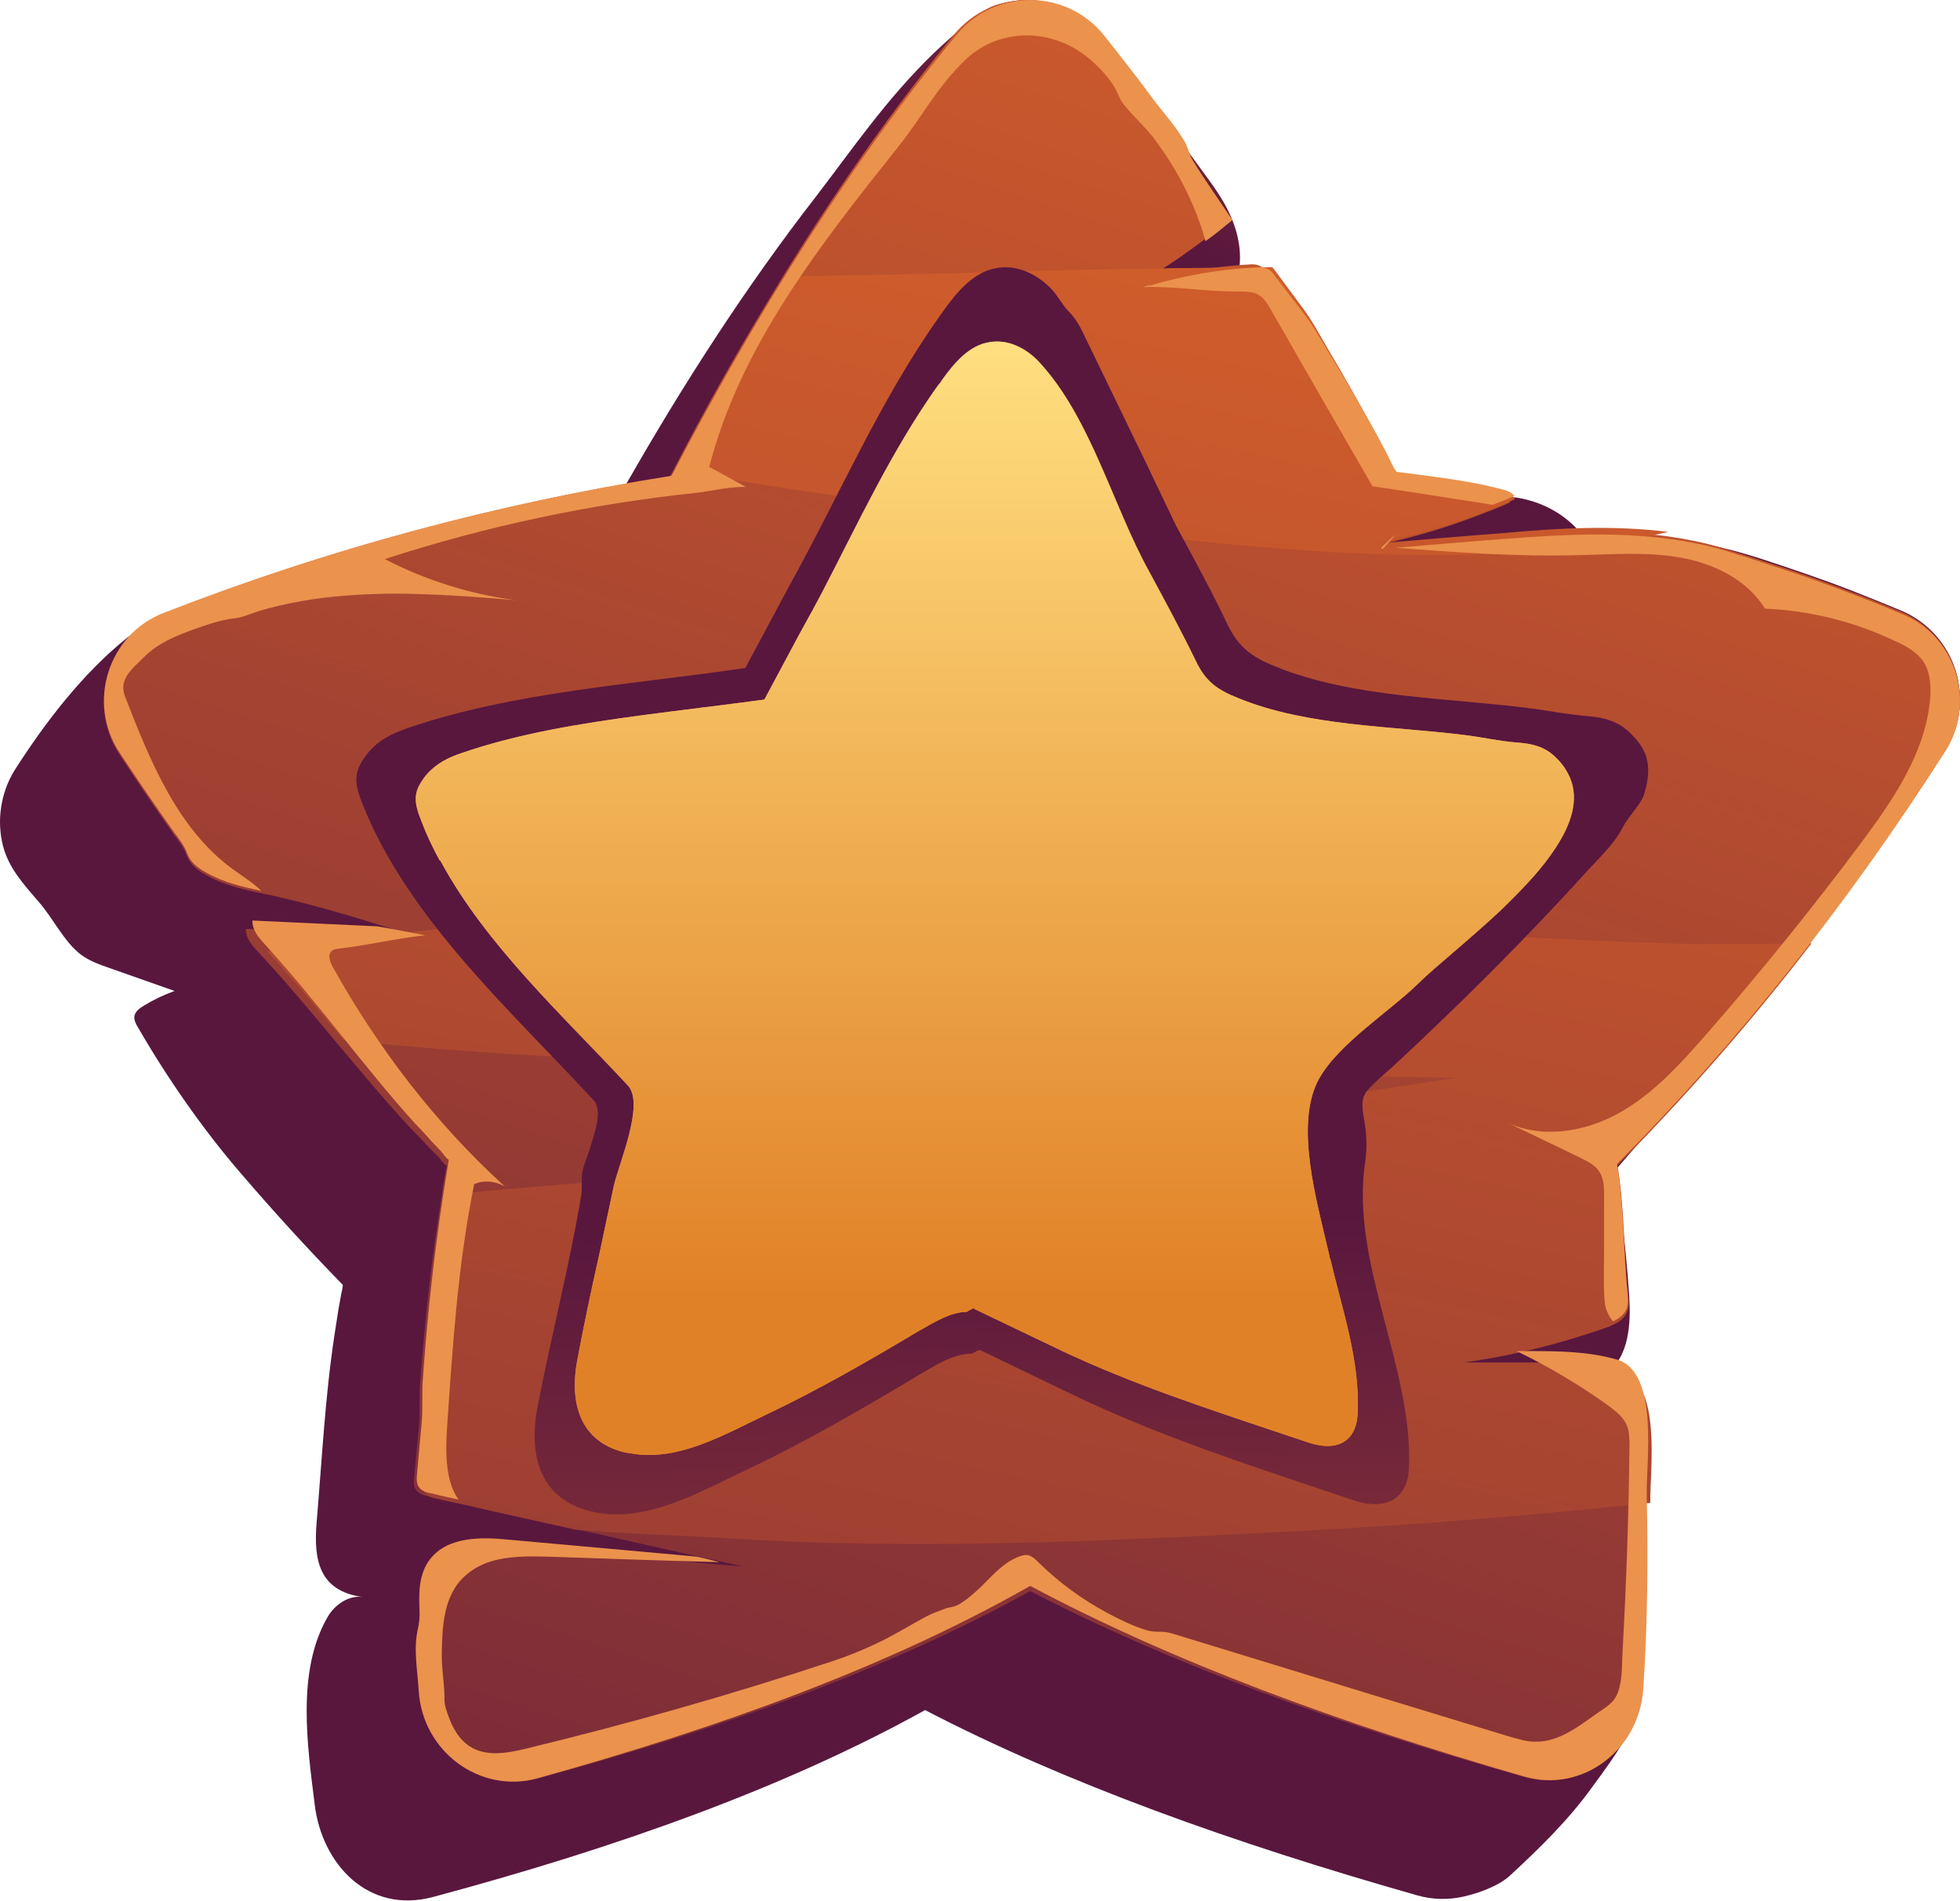
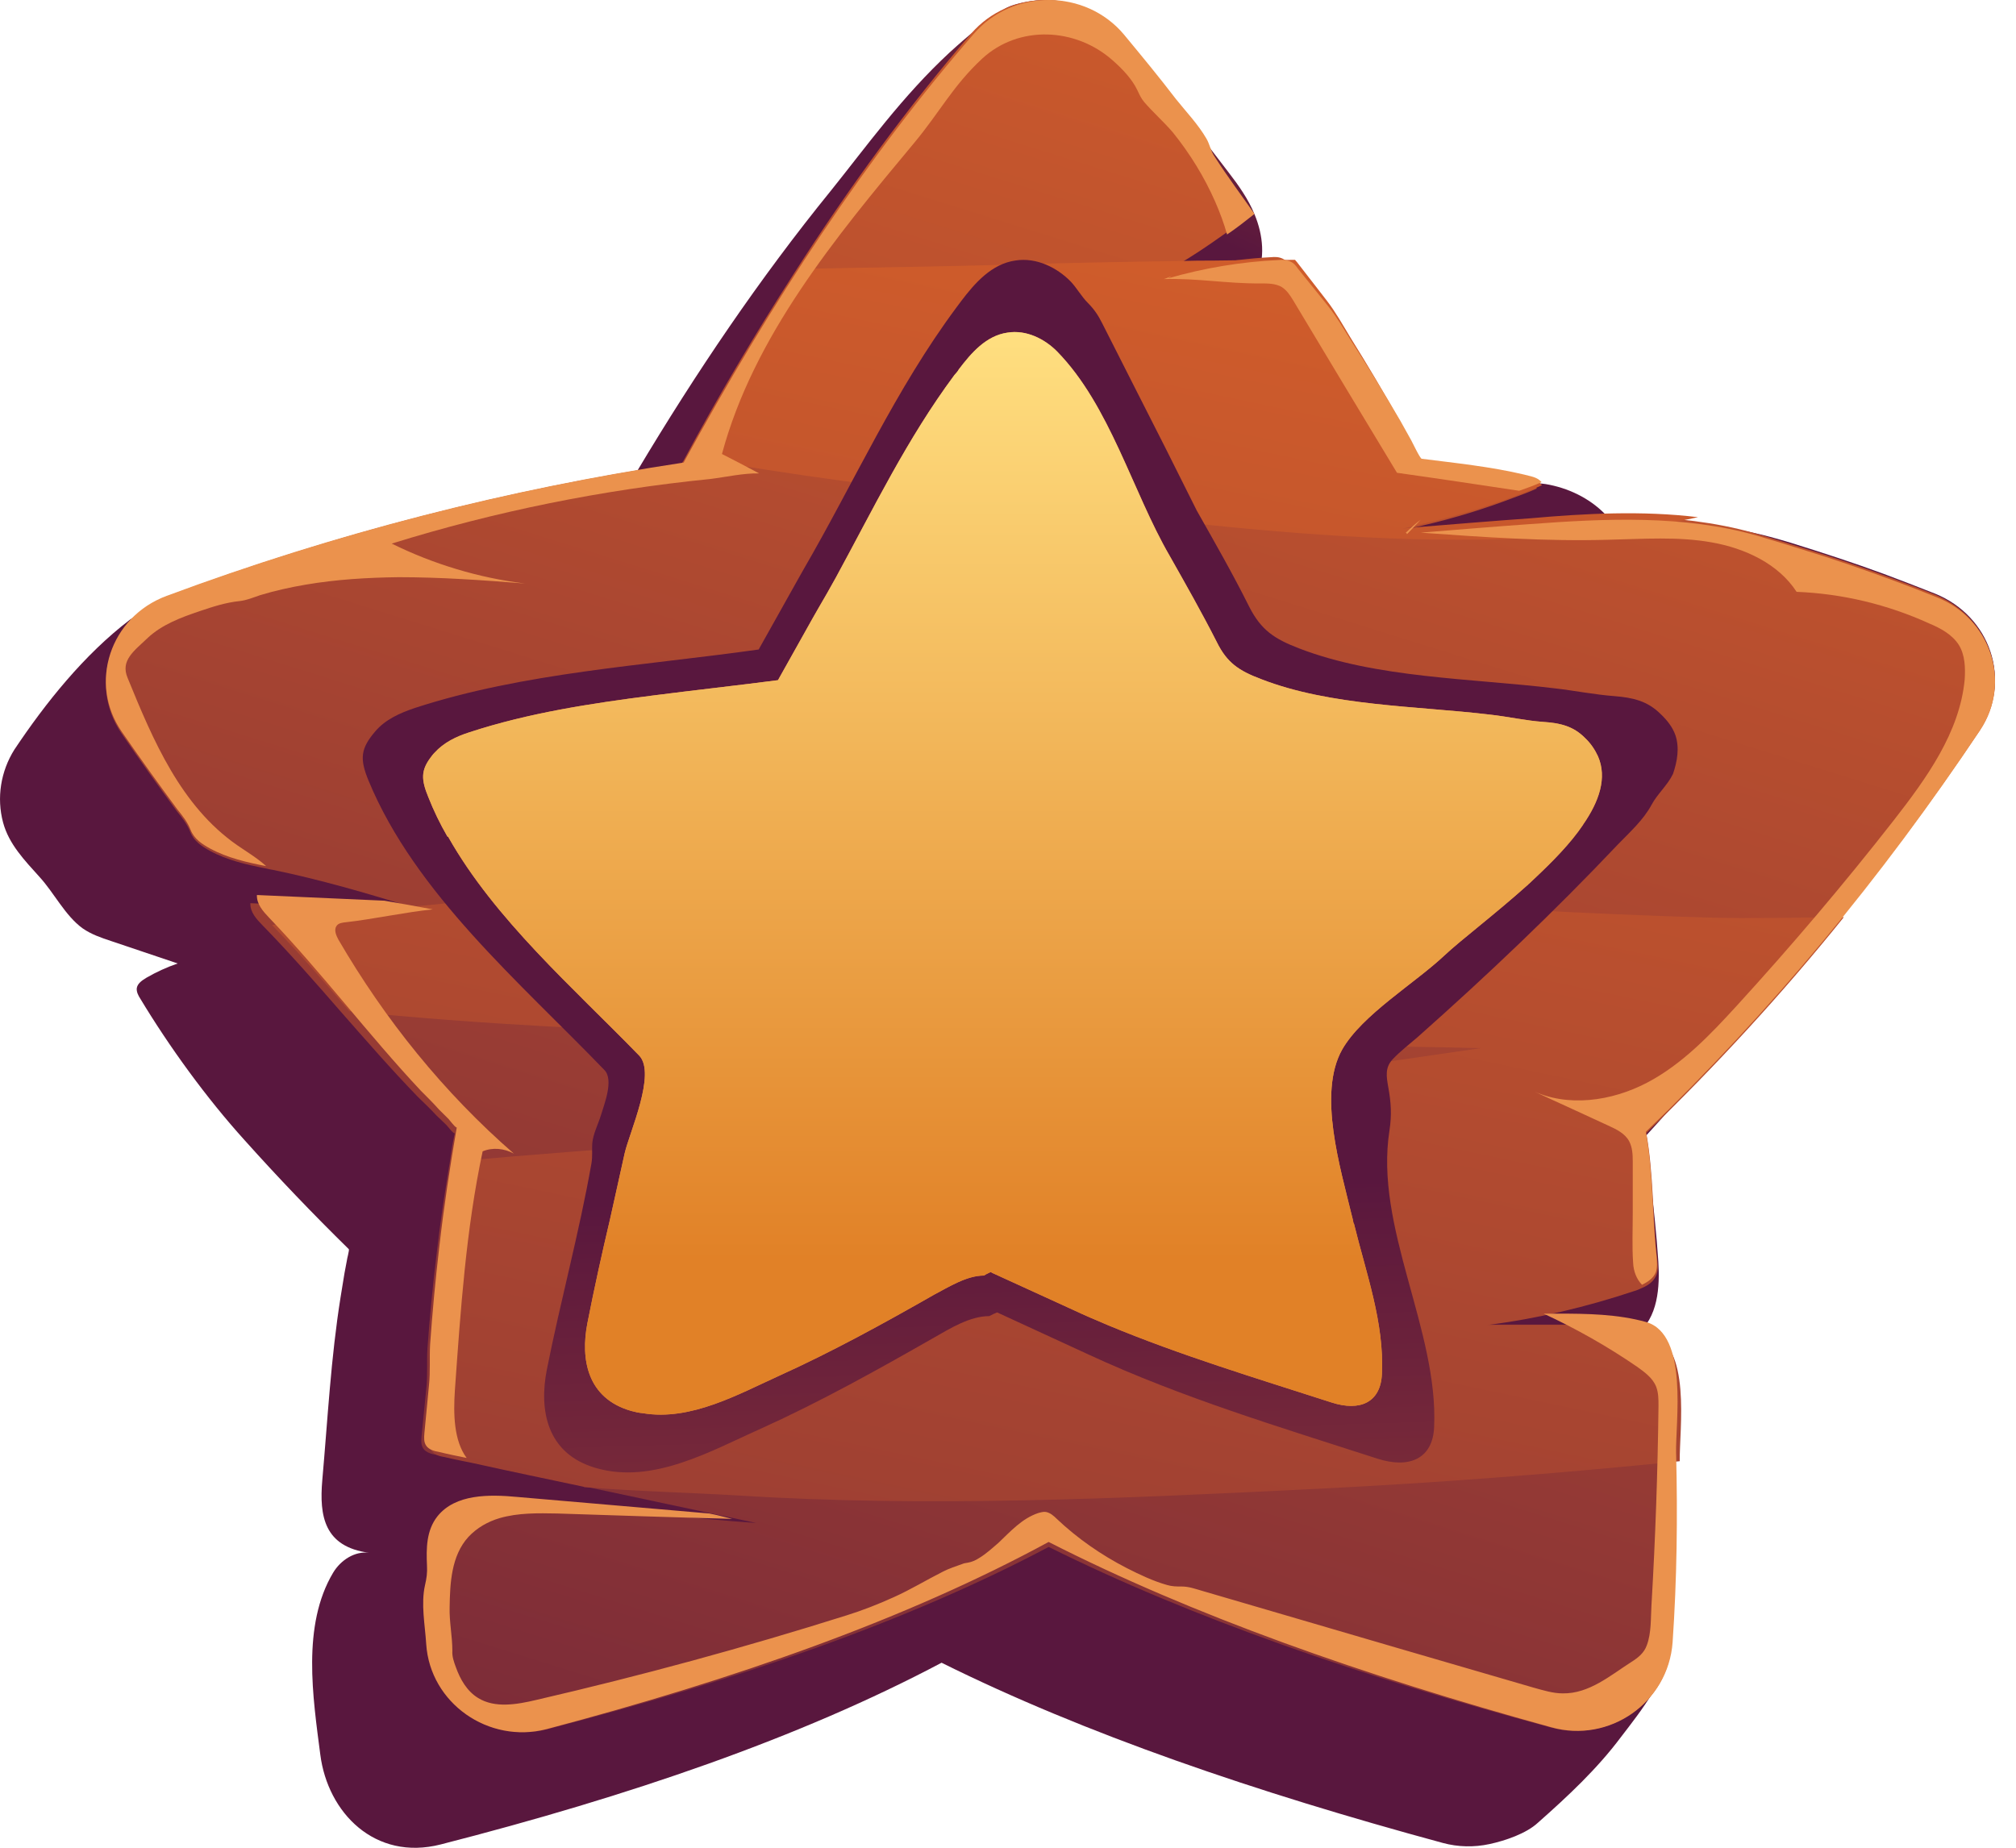
- <svg xmlns="http://www.w3.org/2000/svg" xmlns:xlink="http://www.w3.org/1999/xlink" fill="none" height="128" viewBox="0 0 132 128" width="132">
+ <svg xmlns="http://www.w3.org/2000/svg" xmlns:xlink="http://www.w3.org/1999/xlink" fill="none" height="88" viewBox="0 0 96 88" width="96">
  <linearGradient id="a">
    <stop offset="0" stop-color="#cf5c2b" />
    <stop offset="1" stop-color="#59173e" />
  </linearGradient>
-   <linearGradient id="b" gradientUnits="userSpaceOnUse" x1="101.641" x2="85.597" xlink:href="#a" y1="-15.051" y2="19.063" />
-   <linearGradient id="c" gradientUnits="userSpaceOnUse" x1="85.764" x2="26.902" xlink:href="#a" y1="-2.85" y2="177.222" />
-   <linearGradient id="d" gradientUnits="userSpaceOnUse" x1="79.649" x2="32.433" xlink:href="#a" y1="19.032" y2="232.855" />
-   <linearGradient id="e" gradientUnits="userSpaceOnUse" x1="70.922" x2="68.531" xlink:href="#a" y1="157.696" y2="82.397" />
-   <linearGradient id="f" gradientUnits="userSpaceOnUse" x1="67" x2="67" y1="23" y2="98">
+   <linearGradient id="b" gradientUnits="userSpaceOnUse" x1="73.151" x2="62.445" xlink:href="#a" y1="-10.347" y2="13.483" />
+   <linearGradient id="c" gradientUnits="userSpaceOnUse" x1="61.725" x2="22.739" xlink:href="#a" y1="-1.959" y2="122.894" />
+   <linearGradient id="d" gradientUnits="userSpaceOnUse" x1="57.322" x2="26.186" xlink:href="#a" y1="13.085" y2="160.688" />
+   <linearGradient id="e" gradientUnits="userSpaceOnUse" x1="51.043" x2="49.473" xlink:href="#a" y1="108.416" y2="56.643" />
+   <linearGradient id="f" gradientUnits="userSpaceOnUse" x1="48.221" x2="48.221" y1="15.812" y2="67.375">
    <stop offset="0" stop-color="#ffdf80" />
    <stop offset=".857" stop-color="#e18127" />
  </linearGradient>
-   <path d="m131.002 50.476c2.14-3.341.696-7.796-2.966-9.351-1.135-.466-2.27-.932-3.404-1.373-2.012-.777-4.075-1.476-6.138-2.15-1.805-.57-3.61-1.062-5.519-1.088-1.624-.026-3.249-.052-4.899-.052-.361 0-.748 0-1.058-.155-.335-.155-.593-.466-.851-.725-1.031-1.088-2.424-1.787-3.894-2.046-.644-.104-1.341-.026-1.985-.259-.258-.104-.516-.181-.8-.259-1.934-.414-3.894-.648-5.854-.932-.077-.155-.155-.311-.232-.466-.516-.984-1.032-1.968-1.573-2.927-1.264-2.305-2.914-5.025-4.668-6.993-1.057-1.192-2.476-2.176-4.049-2.383.619-1.399.464-3.03-.103-4.455-.413-1.062-1.057-2.02-1.728-2.927-2.347-3.212-4.668-6.424-7.143-9.532-1.057-1.321-2.605-2.176-4.307-2.357-.542-.078-1.135-.052-1.728.052-.541.104-1.212.233-1.676.544-1.289.881-2.476 1.917-3.61 3.005-1.522 1.476-2.914 3.108-4.229 4.792-1.238 1.58-2.398 3.186-3.61 4.766-4.745 6.113-8.948 12.64-12.791 19.374-10.547 1.865-20.94 4.74-31.127 8.729-.464.181-.98.44-1.341.803-.335.337-.774.544-1.135.829-3.017 2.409-5.57 5.75-7.633 8.988-.903 1.502-1.186 3.341-.748 5.051.387 1.502 1.418 2.616 2.398 3.756.98 1.114 1.702 2.694 2.863 3.575.567.414 1.212.647 1.883.881 1.47.518 2.94 1.036 4.41 1.554-.722.259-1.418.596-2.063.984-.284.181-.593.389-.645.725-.026.259.103.518.232.725 1.908 3.315 4.358 6.864 6.911 9.817 2.218 2.59 4.513 5.103 6.886 7.537.052.052-.129.699-.129.803-.052.285-.103.57-.155.855-.077.544-.18 1.114-.258 1.658-.645 4.222-.851 8.444-1.212 12.692-.206 2.487.129 4.61 3.095 5.025-.954-.13-1.883.518-2.373 1.373-2.089 3.652-1.341 8.651-.851 12.614.49 4.015 3.61 7.382 7.969 6.216 12.456-3.341 23.751-7.382 33.138-12.588 9.464 4.921 20.76 8.962 33.164 12.485 1.006.284 2.063.31 3.095.077s2.424-.725 3.197-1.476c1.986-1.839 3.92-3.73 5.493-5.932 1.367-1.865 3.147-4.196 3.327-6.553.206-3.082.284-6.372.232-9.532-.051-3.134.103-6.449-1.16-9.376-.103-.207-1.316-2.487-1.393-2.409 1.47-1.165 1.573-3.341 1.47-5.077-.129-1.968-.309-3.937-.593-5.88-.129-.881-.284-1.761-.413-2.616 1.29-1.476 2.553-2.953 3.791-4.481 6.757-7.253 12.92-15.23 18.491-23.933z" fill="url(#b)" />
-   <path d="m131 50.589c-2.916 4.537-5.986 8.919-9.263 13.068-4.077 5.289-8.463 10.242-13.108 14.883.49 2.826.413 5.834.723 8.712.025.363.051.726-.052 1.063-.155.415-.516.674-.929.881-.181.104-.361.156-.568.233-3.148 1.089-6.399 1.893-9.727 2.333h4.876c1.987 0 4 .026 5.909.57 2.787.83 1.961 6.534 1.961 8.764v.129c.104 4.253.052 8.479-.232 12.705-.284 4.045-4.154 6.845-8.025 5.73-12.437-3.5-23.712-7.571-33.182-12.497-9.392 5.211-20.694 9.256-33.157 12.627-3.845 1.011-7.689-1.763-7.947-5.73-.077-1.297-.361-2.723-.077-3.993.103-.441.155-.83.129-1.297-.052-1.166-.052-2.385.697-3.344 1.187-1.504 3.406-1.478 5.29-1.297 4.232.363 8.463.752 12.669 1.115 1.006.104 2.038.182 3.045.259-3.974-.881-7.921-1.763-11.869-2.644-.026 0-.026 0-.052-.026-2.451-.545-4.903-1.089-7.354-1.634-.619-.129-1.264-.259-1.884-.414-.31-.052-.671-.156-.852-.415-.181-.26-.155-.571-.129-.882.103-1.089.206-2.178.31-3.267.103-.959.026-1.841.077-2.8.155-2.204.361-4.46.619-6.663.232-2.126.542-4.252.877-6.352.077-.622.181-1.27.31-1.893-.129 0-.516-.571-.619-.648-.206-.207-.387-.389-.593-.596-.387-.441-.8-.856-1.213-1.27-1.78-1.919-3.432-3.915-5.109-5.912-1.677-2.022-3.354-4.019-5.135-5.938-.026-.026-.026-.026-.026-.026-.413-.441-.852-.933-.826-1.556 2.89.13 5.754.259 8.644.389.284.026.593.026.877.026h.026c.619.026 1.213.052 1.832.078-.232-.052-.439-.156-.671-.207-3.019-.985-6.09-1.919-9.212-2.593-.155-.026-.31-.052-.49-.104-1.264-.259-2.554-.57-3.69-1.219-.542-.311-1.058-.674-1.29-1.296-.206-.544-.516-.959-.877-1.426-1.239-1.763-2.477-3.578-3.664-5.393-2.219-3.371-.774-7.986 2.967-9.438 11.121-4.356 22.5-7.415 34.086-9.256.026-.052.052-.13.103-.181 2.322-4.537 4.774-8.841 7.302-12.964 3.69-6.041 7.586-11.616 11.74-16.646 2.58-3.137 7.354-3.111 9.883.052 1.161 1.478 2.322 2.956 3.432 4.486.671.882 1.471 1.763 2.013 2.748.232.415.284.882.568 1.296.852 1.322 1.755 2.619 2.606 3.915-.594.493-1.187.985-1.806 1.426-1.006.752-2.038 1.478-3.096 2.126-.31.207-.594.389-.903.596-.077.052-.155.104-.232.156 1.006-.311 2.038-.57 3.096-.778h.026c1.419-.285 2.812-.467 4.258-.544.258-.026.516-.026.774.104.181.078.31.233.439.389.026.052.052.078.103.13.671.907 1.342 1.789 2.013 2.696.594.804 1.032 1.633 1.548 2.515 1.135 1.893 2.245 3.837 3.277 5.756.232.467.49.933.722 1.4.077.156.594 1.322.697 1.322 2.271.311 4.619.571 6.838 1.141.439.13.877.181 1.187.57-.49.233-1.006.441-1.496.622-1.936.778-3.948 1.426-5.961 1.919-.387.104-.8.207-1.213.311-.181.052-.361.078-.568.13.361-.026.748-.052 1.109-.104 2.451-.207 4.877-.415 7.328-.596 3.69-.285 7.483-.493 11.199-.026 1.341.181 2.657.441 3.973.83 1.032.311 2.065.648 3.097.985 2.038.648 4.051 1.374 6.063 2.152.955.363 1.91.752 2.839 1.141 3.638 1.582 5.083 6.041 2.941 9.386z" fill="url(#c)" />
-   <path d="m112.351 35.829c-14.64 3.31-32.136.6-46.571-1.199-6.664-.834-13.405-1.694-20.069-2.971 2.316-4.561 4.76-8.888 7.282-13.033 4.786-.104 9.572-.156 14.306-.313 3.654-.104 7.307-.182 10.961-.235.643-.026 1.286-.026 1.955-.026h.026c1.827-.026 3.628-.052 5.455-.052.026.052.051.078.103.13.669.912 1.338 1.798 2.007 2.711.592.808 1.029 1.642 1.544 2.528 1.132 1.903 2.239 3.858 3.268 5.787.232.469.489.938.721 1.408.077.156.592 1.329.695 1.329 2.264.313 4.606.573 6.818 1.147.437.13.875.182 1.184.573-.489.235-1.004.443-1.493.626-1.929.782-3.936 1.434-5.943 1.929-.386.104-.798.209-1.209.313-.18.052-.36.078-.566.13.36-.026.746-.052 1.106-.104 2.444-.208 4.863-.417 7.307-.6 3.628-.339 7.436-.547 11.115-.078zm-3.19 56.536c-1.904-.573-3.911-.573-5.892-.573h-4.863c3.319-.443 6.561-1.251 9.7-2.346.18-.052.36-.13.566-.235.412-.182.772-.469.926-.886.129-.339.103-.704.052-1.069-.309-2.893-.232-5.917-.721-8.758 4.632-4.692 9.006-9.67 13.071-14.962-3.113.026-6.149.104-8.98.026-12.016-.365-23.98-1.329-35.996-1.746-16.158-.574-32.883-.808-49.195.938-.386.026-.772.078-1.158.13-.026 0-.026 0-.026 0-2.907.313-5.763.704-8.645 1.199 1.801 1.929 3.448 3.936 5.12 5.969 17.316 1.825 35.018 1.746 52.334 2.189 7.539.182 15.026.182 22.539.365-4.914.756-9.855 1.486-14.769 2.216-12.685 1.851-25.473 3.102-38.26 4.353-4.966.469-9.855.782-14.64 1.277-.36 2.111-.643 4.249-.875 6.386-.257 2.216-.463 4.483-.618 6.699-.051.964.026 1.851-.077 2.815-.103 1.095-.206 2.189-.309 3.284-.026.313-.051.626.129.886.18.261.515.365.849.417.618.157 1.261.287 1.878.417 2.444.574 4.889 1.095 7.333 1.643.026.026.026.026.051.026 3.371.286 6.793.365 10.137.573 12.608.834 25.421.209 38.003-.443 8.131-.417 16.236-1.069 24.315-1.929-.026-2.294.798-8.028-1.981-8.862z" fill="url(#d)" />
+   <path d="m94.281 34.702c1.54-2.297.501-5.36-2.134-6.428-.817-.321-1.633-.641-2.45-.944-1.448-.534-2.932-1.015-4.417-1.478-1.299-.392-2.598-.73-3.972-.748-1.169-.018-2.339-.036-3.526-.036-.26 0-.538 0-.761-.107-.241-.107-.427-.321-.612-.499-.742-.748-1.745-1.229-2.803-1.407-.464-.071-.965-.018-1.429-.178-.186-.071-.371-.125-.575-.178-1.392-.285-2.803-.445-4.213-.641-.056-.107-.111-.214-.167-.321-.371-.677-.742-1.353-1.132-2.012-.909-1.585-2.097-3.455-3.359-4.808-.761-.819-1.782-1.496-2.914-1.638.445-.962.334-2.083-.074-3.063-.297-.73-.761-1.389-1.244-2.012-1.689-2.208-3.359-4.416-5.141-6.553-.761-.908-1.875-1.496-3.099-1.62-.39-.053-.817-.036-1.244.036-.39.071-.872.16-1.206.374-.928.605-1.782 1.318-2.598 2.066-1.095 1.015-2.097 2.137-3.044 3.294-.891 1.086-1.726 2.19-2.598 3.277-3.415 4.203-6.44 8.69-9.206 13.32-7.591 1.282-15.071 3.259-22.402 6.001-.334.125-.705.303-.965.552-.241.232-.557.374-.817.57-2.171 1.656-4.009 3.953-5.494 6.179-.65 1.033-.854 2.297-.538 3.473.278 1.033 1.021 1.798 1.726 2.582.705.766 1.225 1.852 2.06 2.457.408.285.872.445 1.355.605 1.058.356 2.116.712 3.174 1.069-.52.178-1.021.409-1.485.677-.204.125-.427.267-.464.499-.019.178.074.356.167.499 1.373 2.279 3.137 4.719 4.974 6.749 1.596 1.781 3.248 3.508 4.955 5.182.037.036-.093.481-.093.552-.037.196-.074.392-.111.588-.056.374-.13.766-.186 1.14-.464 2.903-.613 5.805-.872 8.726-.148 1.71.093 3.17 2.227 3.455-.687-.089-1.355.356-1.708.944-1.503 2.511-.965 5.948-.613 8.672.353 2.76 2.598 5.075 5.735 4.274 8.964-2.297 17.094-5.075 23.849-8.654 6.811 3.383 14.941 6.161 23.868 8.583.724.196 1.485.214 2.227.053.742-.16 1.745-.499 2.301-1.015 1.429-1.264 2.821-2.564 3.953-4.078.984-1.282 2.264-2.885 2.394-4.505.148-2.119.204-4.381.167-6.553-.037-2.155.074-4.434-.835-6.446-.074-.142-.947-1.71-1.002-1.656 1.058-.801 1.132-2.297 1.058-3.49-.093-1.353-.223-2.707-.427-4.042-.093-.606-.204-1.211-.297-1.799.928-1.015 1.837-2.03 2.728-3.081 4.863-4.986 9.299-10.471 13.307-16.454z" fill="url(#b)" />
+   <path d="m94.282 34.78c-2.098 3.119-4.308 6.132-6.667 8.984-2.934 3.636-6.091 7.041-9.434 10.232.353 1.943.297 4.011.52 5.989.018.25.037.499-.037.731-.111.285-.371.464-.668.606-.13.071-.26.107-.408.16-2.266.749-4.606 1.301-7.001 1.604h3.51c1.43 0 2.878.018 4.253.392 2.006.571 1.411 4.492 1.411 6.025v.089c.074 2.923.037 5.829-.167 8.735-.204 2.781-2.99 4.706-5.775 3.939-8.951-2.406-17.066-5.205-23.881-8.592-6.76 3.583-14.893 6.364-23.863 8.681-2.767.695-5.534-1.212-5.72-3.939-.056-.891-.26-1.872-.056-2.745.074-.303.111-.57.093-.891-.037-.802-.037-1.64.501-2.3.854-1.034 2.451-1.016 3.807-.891 3.046.25 6.091.517 9.118.766.724.071 1.467.125 2.191.178-2.86-.606-5.701-1.212-8.542-1.818-.019 0-.019 0-.037-.018-1.764-.374-3.528-.749-5.293-1.123-.446-.089-.91-.178-1.356-.285-.223-.036-.483-.107-.613-.285-.13-.178-.111-.392-.093-.606.074-.749.149-1.497.223-2.246.074-.66.018-1.266.056-1.925.111-1.515.26-3.066.446-4.581.167-1.462.39-2.923.631-4.367.056-.428.13-.873.223-1.301-.093 0-.371-.392-.446-.446-.148-.143-.279-.267-.427-.41-.279-.303-.576-.588-.873-.873-1.281-1.319-2.47-2.692-3.677-4.064-1.207-1.39-2.414-2.763-3.696-4.082-.018-.018-.018-.018-.018-.018-.297-.303-.613-.642-.594-1.069 2.08.089 4.141.178 6.221.267.204.018.427.018.631.018h.019c.446.018.873.036 1.319.053-.167-.036-.316-.107-.483-.143-2.173-.677-4.383-1.319-6.63-1.782-.111-.018-.223-.036-.353-.071-.91-.178-1.838-.392-2.655-.838-.39-.214-.761-.464-.929-.891-.149-.374-.371-.659-.631-.98-.891-1.212-1.783-2.46-2.637-3.708-1.597-2.317-.557-5.49 2.136-6.489 8.004-2.995 16.193-5.098 24.531-6.364.019-.036.037-.089.074-.125 1.671-3.119 3.436-6.079 5.255-8.913 2.656-4.153 5.46-7.986 8.45-11.444 1.857-2.157 5.293-2.139 7.112.036.836 1.016 1.671 2.032 2.47 3.084.483.606 1.058 1.212 1.448 1.89.167.285.204.606.409.891.613.909 1.263 1.8 1.876 2.692-.427.339-.854.677-1.3.98-.724.517-1.467 1.016-2.228 1.462-.223.143-.427.267-.65.41-.056.036-.112.071-.167.107.724-.214 1.467-.392 2.228-.535h.019c1.021-.196 2.024-.321 3.064-.374.186-.018.371-.018.557.071.13.053.223.16.316.267.019.036.037.053.074.089.483.624.966 1.23 1.448 1.854.427.553.743 1.123 1.114 1.729.817 1.301 1.616 2.638 2.358 3.957.167.321.353.642.52.963.056.107.427.909.501.909 1.634.214 3.324.392 4.921.784.316.089.631.125.854.392-.353.16-.724.303-1.077.428-1.393.535-2.841.98-4.29 1.319-.279.071-.576.143-.873.214-.13.036-.26.053-.408.089.26-.018.538-.036.798-.071 1.764-.143 3.51-.285 5.274-.41 2.656-.196 5.385-.339 8.059-.018.966.125 1.913.303 2.86.57.743.214 1.486.446 2.228.677 1.467.446 2.916.945 4.364 1.48.687.25 1.374.517 2.043.784 2.618 1.087 3.658 4.153 2.117 6.453z" fill="url(#c)" />
+   <path d="m80.858 24.632c-10.537 2.276-23.129.412-33.517-.824-4.796-.574-9.648-1.165-14.444-2.043 1.667-3.136 3.426-6.111 5.24-8.96 3.444-.072 6.889-.107 10.296-.215 2.63-.072 5.259-.125 7.888-.161.463-.018.926-.018 1.407-.018h.018c1.315-.018 2.611-.036 3.926-.036.018.036.037.054.074.09.481.627.963 1.236 1.444 1.864.426.555.741 1.129 1.111 1.738.815 1.308 1.611 2.652 2.352 3.978.167.323.352.645.518.968.056.107.426.914.5.914 1.629.215 3.315.394 4.907.788.315.09.63.125.852.394-.352.161-.722.305-1.074.43-1.389.538-2.833.986-4.278 1.326-.278.072-.574.143-.87.215-.13.036-.259.054-.407.09.259-.018.537-.036.796-.072 1.759-.143 3.5-.287 5.259-.412 2.611-.233 5.352-.376 8-.054zm-2.296 38.868c-1.37-.394-2.815-.394-4.241-.394h-3.5c2.389-.305 4.722-.86 6.981-1.613.13-.036.259-.09.407-.161.296-.125.556-.323.667-.609.093-.233.074-.484.037-.735-.222-1.989-.167-4.068-.518-6.021 3.333-3.226 6.481-6.648 9.407-10.286-2.241.018-4.426.072-6.463.018-8.648-.251-17.258-.914-25.906-1.201-11.629-.394-23.666-.556-35.406.645-.278.018-.556.054-.833.09-.018 0-.018 0-.018 0-2.092.215-4.148.484-6.222.824 1.296 1.326 2.481 2.706 3.685 4.104 12.462 1.254 25.203 1.201 37.665 1.505 5.426.125 10.814.125 16.221.251-3.537.52-7.092 1.022-10.629 1.523-9.129 1.272-18.333 2.132-27.536 2.993-3.574.323-7.092.538-10.537.878-.259 1.452-.463 2.921-.63 4.39-.185 1.523-.333 3.082-.444 4.605-.037.663.018 1.272-.056 1.935-.074.753-.148 1.505-.222 2.258-.018.215-.037.43.093.609s.37.251.611.287c.444.107.907.197 1.352.287 1.759.394 3.518.753 5.277 1.129.018.018.018.018.037.018 2.426.197 4.889.251 7.296.394 9.074.574 18.296.143 27.351-.305 5.852-.287 11.685-.735 17.499-1.326-.018-1.577.574-5.519-1.426-6.093z" fill="url(#d)" />
  <g fill="#eb924d">
-     <path d="m83 14.822c-.595.491-1.191.983-1.812 1.422-.207-.776-.466-1.5-.777-2.25-.725-1.733-1.683-3.362-2.822-4.836-.595-.724-1.294-1.371-1.89-2.095-.207-.259-.311-.517-.44-.802-.362-.802-1.01-1.5-1.657-2.095-2.433-2.25-6.187-2.457-8.621-.103-1.942 1.888-2.796 3.698-4.505 5.845-5.229 6.569-10.614 13.396-12.711 21.542.828.44 1.631.879 2.459 1.345-1.036-.026-2.226.259-3.236.388-7.171.75-14.239 2.25-21.073 4.474 2.744 1.422 5.773 2.379 8.828 2.767-2.796-.233-5.566-.44-8.362-.44-2.071.026-4.142.155-6.161.517-1.01.181-2.019.414-3.003.724-.44.155-.906.362-1.372.414-.932.103-1.76.388-2.641.698-1.243.44-2.485.931-3.417 1.836-.932.931-1.838 1.577-1.346 2.793 1.683 4.319 3.521 8.87 7.249 11.586.647.466 1.346.905 1.916 1.448-1.269-.259-2.563-.569-3.702-1.216-.544-.31-1.061-.672-1.294-1.293-.207-.543-.518-.957-.88-1.422-1.243-1.758-2.485-3.569-3.676-5.379-2.226-3.362-.777-7.965 2.977-9.413 11.158-4.345 22.575-7.396 34.199-9.232 5.825-11.172 12.168-21.232 19.209-29.714 2.589-3.129 7.378-3.103 9.915.052 1.165 1.474 2.33 2.948 3.443 4.474.673.879 1.476 1.759 2.019 2.741.233.414.285.879.57 1.293.828 1.345 1.734 2.612 2.615 3.931z" />
-     <path d="m34 79.915c-.63-.367-1.41-.445-2.065-.157-1.108 5.448-1.461 11.027-1.838 16.58-.101 1.598-.075 3.457.781 4.662-.604-.131-1.234-.262-1.838-.419-.302-.052-.655-.157-.831-.419-.176-.262-.151-.576-.126-.891.101-1.1.201-2.2.302-3.3.101-.969.025-1.86.075-2.829.151-2.226.353-4.505.604-6.731.302-2.776.705-5.553 1.159-8.303-.126 0-.504-.576-.605-.655-.201-.209-.378-.393-.579-.602-.378-.445-.781-.864-1.184-1.283-3.475-3.876-6.523-8.146-10.048-11.996-.403-.445-.831-.943-.806-1.571 2.821.131 5.616.262 8.437.393 1.058.183 2.115.393 3.198.602-1.763.183-3.954.681-5.742.89-.227.026-.504.052-.63.262-.176.262-.025.655.126.943 3.072 5.527 6.976 10.608 11.61 14.825z" />
-     <path d="m110.901 100.719c.104 4.367.052 8.708-.232 13.048-.285 4.154-4.162 7.03-8.04 5.885-12.461-3.595-23.758-7.775-33.246-12.835-9.41 5.352-20.733 9.506-33.22 12.968-3.852 1.039-7.704-1.811-7.962-5.885-.077-1.331-.362-2.796-.077-4.1.103-.453.155-.853.129-1.332-.052-1.198-.052-2.45.698-3.435 1.189-1.544 3.412-1.518 5.3-1.331 4.24.372 8.479.772 12.693 1.145.517.106 1.008.239 1.5.372-3.852-.106-7.704-.239-11.556-.372-1.293-.027-2.585-.054-3.826.319-.776.24-1.499.666-2.068 1.305-1.137 1.305-1.215 3.222-1.241 4.873-.026 1.012.181 1.997.181 3.009-.026.399.103.772.233 1.145.284.825.724 1.651 1.474 2.13 1.112.719 2.559.453 3.852.133 6.928-1.677 13.753-3.621 20.526-5.858 1.06-.346 2.094-.772 3.102-1.251 1.137-.533 2.171-1.199 3.283-1.784.388-.213.879-.373 1.292-.533.103-.053.233-.053.336-.08.284-.053.517-.16.75-.319.465-.293.879-.693 1.293-1.066.776-.772 1.551-1.677 2.611-2.05.181-.053.362-.106.517-.08.284.053.517.266.724.479 1.37 1.359 2.947 2.504 4.628 3.409.853.453 1.758.905 2.663 1.172.336.106.646.106.982.106.465 0 .879.16 1.319.293 4.317 1.331 8.634 2.636 12.952 3.968 2.999.905 5.998 1.837 8.996 2.742.647.187 1.293.4 1.939.4 1.758.026 3.154-1.252 4.55-2.184.44-.293.827-.612 1.008-1.145.311-.852.259-1.89.311-2.769.258-4.607.413-9.214.465-13.82 0-.453 0-.905-.155-1.331-.233-.613-.776-1.012-1.267-1.385-1.965-1.411-4.033-2.636-6.178-3.675h.879c1.99 0 4.007.027 5.92.586 2.817.879 1.913 6.923 1.964 9.133z" />
-     <path d="m94 36c-.288.333-.596.667-.904 1-.038-.083-.058-.083-.096-.083.327-.333.673-.667 1-.917z" />
-     <path d="m131.012 50.586c-6.53 10.261-13.902 19.542-22.116 27.818.485 2.81.409 5.801.715 8.663.025.361.051.722-.051 1.057-.153.412-.51.67-.919.877-.357-.387-.561-.928-.586-1.521-.077-1.134-.026-2.295-.026-3.429v-3.61c0-.464-.025-.954-.229-1.366-.281-.567-.868-.851-1.403-1.109-1.684-.825-3.393-1.624-5.076-2.449 2.372 1.212 5.305.773 7.652-.516s4.183-3.326 5.943-5.337c3.622-4.151 7.091-8.431 10.382-12.839 2.168-2.913 4.362-6.084 4.693-9.745.051-.825.026-1.702-.382-2.398-.434-.722-1.199-1.16-1.964-1.495-2.755-1.315-5.74-2.062-8.775-2.191-1.199-1.934-3.393-3.017-5.637-3.429-2.219-.412-4.515-.232-6.76-.18-4.183.129-8.315-.18-12.473-.49 2.423-.206 4.821-.412 7.244-.593 4.974-.387 10.152-.644 14.999.799 1.02.309 2.04.644 3.061.98 2.015.644 4.004 1.366 5.994 2.14.944.361 1.887.748 2.806 1.134 3.596 1.47 5.025 5.904 2.908 9.23z" />
-     <path d="m102 33.401c-.486.225-.998.424-1.484.599-2.687-.424-5.374-.848-8.086-1.247-2.303-3.99-4.606-7.981-6.883-11.972-.205-.349-.409-.673-.742-.898-.409-.249-.921-.249-1.407-.249-2.175.025-4.222-.374-6.397-.299.179-.05.358-.15.512-.2-.077.05-.154.1-.23.15 2.38-.723 4.836-1.147 7.318-1.272.256-.025.512-.025.768.1.23.1.384.299.512.499.665.873 1.331 1.721 1.996 2.594.589.773 1.024 1.571 1.535 2.419 1.126 1.821 2.226 3.691 3.25 5.537.23.449.486.898.717 1.347.077.15.589 1.272.691 1.272 2.252.299 4.58.549 6.781 1.097.409.125.844.15 1.151.524z" />
+     <path d="m59.736 10.19c-.428.338-.857.676-1.304.978-.149-.533-.335-1.031-.559-1.547-.522-1.191-1.211-2.311-2.031-3.325-.428-.498-.932-.942-1.36-1.44-.149-.178-.224-.356-.317-.551-.261-.551-.727-1.031-1.192-1.44-1.751-1.547-4.453-1.689-6.204-.071-1.397 1.298-2.012 2.542-3.242 4.018-3.764 4.516-7.639 9.21-9.148 14.81.596.302 1.174.605 1.77.924-.745-.018-1.602.178-2.329.267-5.161.516-10.248 1.547-15.166 3.076 1.975.978 4.155 1.636 6.353 1.902-2.012-.16-4.006-.302-6.018-.302-1.491.018-2.981.107-4.434.356-.727.124-1.453.284-2.161.498-.317.107-.652.249-.988.284-.671.071-1.267.267-1.9.48-.894.302-1.789.64-2.459 1.262-.671.64-1.323 1.085-.969 1.92 1.211 2.969 2.534 6.098 5.217 7.965.466.32.969.622 1.379.996-.913-.178-1.845-.391-2.664-.836-.391-.213-.764-.462-.932-.889-.149-.373-.373-.658-.633-.978-.894-1.209-1.789-2.454-2.646-3.698-1.602-2.311-.559-5.476 2.143-6.472 8.03-2.987 16.247-5.085 24.613-6.347 4.192-7.681 8.757-14.597 13.825-20.428 1.863-2.151 5.31-2.134 7.136.036.838 1.013 1.677 2.027 2.478 3.076.484.604 1.062 1.209 1.453 1.885.168.284.205.604.41.889.596.925 1.248 1.796 1.882 2.702z" />
+     <path d="m24.469 54.942c-.453-.252-1.015-.306-1.486-.108-.797 3.745-1.051 7.581-1.323 11.398-.072 1.099-.054 2.377.562 3.205-.435-.09-.888-.18-1.323-.288-.217-.036-.471-.108-.598-.288-.127-.18-.109-.396-.091-.612.072-.756.145-1.513.217-2.269.072-.666.018-1.278.054-1.945.109-1.531.254-3.097.435-4.628.217-1.909.507-3.817.834-5.708-.091 0-.362-.396-.435-.45-.145-.144-.272-.27-.417-.414-.272-.306-.562-.594-.852-.882-2.501-2.665-4.694-5.6-7.232-8.247-.29-.306-.598-.648-.58-1.08 2.03.09 4.042.18 6.072.27.761.126 1.522.27 2.302.414-1.269.126-2.846.468-4.132.612-.163.018-.362.036-.453.18-.127.18-.018.45.091.648 2.211 3.8 5.021 7.293 8.355 10.192z" />
+     <path d="m79.816 69.245c.074 3.002.037 5.986-.168 8.97-.205 2.856-2.995 4.833-5.786 4.046-8.968-2.471-17.098-5.346-23.927-8.824-6.772 3.68-14.922 6.536-23.908 8.915-2.772.714-5.545-1.245-5.731-4.046-.056-.915-.261-1.922-.056-2.819.074-.311.112-.586.093-.915-.037-.824-.037-1.684.502-2.362.856-1.062 2.456-1.043 3.814-.915 3.051.256 6.103.531 9.135.787.372.073.726.165 1.079.256-2.772-.073-5.544-.165-8.317-.256-.93-.018-1.861-.037-2.754.22-.558.165-1.079.458-1.488.897-.819.897-.875 2.215-.893 3.35-.019.696.13 1.373.13 2.069-.019.275.074.531.168.787.205.568.521 1.135 1.06 1.464.8.494 1.842.311 2.772.091 4.986-1.153 9.898-2.49 14.773-4.027.763-.238 1.507-.531 2.233-.86.819-.366 1.563-.824 2.363-1.227.279-.146.632-.256.93-.366.074-.037.168-.037.242-.055.205-.037.372-.11.54-.22.335-.201.633-.476.93-.732.558-.531 1.116-1.153 1.879-1.41.13-.037.261-.073.372-.055.205.037.372.183.521.33.986.934 2.121 1.721 3.33 2.343.614.311 1.265.622 1.916.805.242.073.465.073.707.073.335 0 .633.11.949.201 3.107.915 6.214 1.812 9.321 2.728 2.158.623 4.316 1.263 6.475 1.886.465.128.93.275 1.395.275 1.265.018 2.27-.86 3.275-1.501.316-.201.595-.421.726-.787.223-.586.186-1.3.223-1.904.186-3.167.298-6.334.335-9.501 0-.311 0-.623-.112-.915-.167-.421-.558-.696-.912-.952-1.414-.97-2.902-1.812-4.447-2.526h.633c1.433 0 2.884.018 4.261.403 2.028.604 1.377 4.76 1.414 6.279z" />
+     <path d="m67.653 24.75c-.208.229-.429.458-.65.688-.028-.057-.042-.057-.069-.057.235-.229.484-.458.72-.63z" />
+     <path d="m94.29 34.778c-4.7 7.054-10.005 13.435-15.916 19.125.349 1.932.294 3.988.514 5.955.018.248.037.496-.037.727-.11.284-.367.461-.661.603-.257-.266-.404-.638-.422-1.046-.055-.78-.018-1.577-.018-2.357v-2.481c0-.319-.018-.656-.165-.939-.202-.39-.624-.585-1.01-.762-1.212-.567-2.442-1.117-3.653-1.684 1.707.833 3.818.532 5.507-.354 1.689-.886 3.011-2.287 4.277-3.669 2.607-2.854 5.104-5.796 7.472-8.827 1.56-2.003 3.139-4.183 3.378-6.7.037-.567.018-1.17-.275-1.648-.312-.496-.863-.798-1.414-1.028-1.983-.904-4.13-1.418-6.315-1.507-.863-1.329-2.442-2.074-4.057-2.357-1.597-.284-3.249-.16-4.865-.124-3.011.089-5.985-.124-8.977-.337 1.744-.142 3.47-.284 5.214-.408 3.58-.266 7.306-.443 10.794.549.734.213 1.469.443 2.203.673 1.45.443 2.882.939 4.314 1.471.679.248 1.359.514 2.019.78 2.588 1.01 3.616 4.059 2.093 6.345z" />
+     <path d="m73.41 22.963c-.35.154-.718.291-1.068.411-1.934-.291-3.867-.583-5.819-.857-1.657-2.744-3.315-5.487-4.954-8.23-.147-.24-.295-.463-.534-.617-.295-.172-.663-.172-1.013-.172-1.565.017-3.039-.257-4.604-.206.129-.034.258-.103.368-.137-.055.034-.111.069-.166.103 1.713-.497 3.481-.789 5.267-.874.184-.017.368-.017.552.069.166.069.276.206.368.343.479.6.958 1.183 1.437 1.783.423.532.737 1.08 1.105 1.663.81 1.252 1.602 2.538 2.339 3.807.166.309.35.617.516.926.055.103.424.874.497.874 1.621.206 3.296.377 4.88.754.295.086.608.103.829.36z" />
  </g>
-   <path d="m110.849 50.914c-.182-.538-.544-1.026-.959-1.436-.881-.923-1.839-1.154-3.083-1.256-1.295-.102-2.643-.385-3.938-.538-5.441-.692-11.789-.692-16.919-2.769-1.658-.667-2.513-1.282-3.29-2.872-1.088-2.282-2.28-4.462-3.472-6.667-1.373-2.897-2.772-5.795-4.171-8.667-.7-1.436-1.399-2.897-2.099-4.333-.259-.538-.518-.949-.933-1.385-.44-.462-.725-1.026-1.14-1.487-.881-.949-2.254-1.692-3.653-1.462-1.58.231-2.695 1.564-3.601 2.821-.104.154-.207.282-.311.436-4.042 5.692-6.736 12.051-10.105 18.128l-.414.769-2.565 4.795c-7.617 1.128-15.546 1.59-22.748 4.051-1.01.359-1.943.795-2.617 1.615-.959 1.179-1.062 1.872-.44 3.436 3.083 7.795 10.001 13.949 15.597 20.026.648.692-.026 2.41-.233 3.154-.181.615-.518 1.282-.57 1.949-.026.462.026.872-.052 1.359-.803 4.795-2.047 9.513-2.954 14.308-.518 2.769-.026 5.795 3.213 6.795 3.809 1.18 7.695-1.205 11.011-2.743 3.938-1.872 7.669-4.051 11.4-6.282 1.036-.615 2.358-1.487 3.653-1.487.181-.102.337-.179.518-.256l6.063 2.923c6.192 3 12.592 5 19.095 7.205 2.124.718 3.679 0 3.757-2.205.285-6.718-3.964-13.82-2.954-20.538.155-1.077.104-1.923-.078-2.974-.13-.769-.233-1.385.311-1.974.492-.538 1.088-1.026 1.632-1.513 4.612-4.282 9.016-8.667 13.239-13.333.803-.872 1.684-1.692 2.228-2.744.389-.769 1.063-1.359 1.425-2.154.285-.872.441-1.821.156-2.692zm-13.68 9.128c-.181.205-.648.615-1.062.974-.57.513-1.166 1.026-1.736 1.59-.414.41-.855.846-1.296 1.256l-6.399 6.128-.648 1.769c-1.373 3.59-.389 7.308.389 10.308.13.513.259.949.337 1.333.259 2.128.441 4.462.622 6.744h.052c.104 1.513.285 2.974.492 4.41-4.145-1.462-8.11-3-11.944-4.897l-10.26-5.103-2.979 1.59c-2.332.538-4.12 1.667-5.337 2.385l-.259.179c-3.861 2.359-7.643 4.641-11.53 6.538-.492.231-1.01.487-1.503.744-.44.205-.959.487-1.477.718.233-1.154.466-2.308.751-3.487.181-.897.389-1.795.57-2.692.233-1.128.466-2.231.674-3.359.181-.974.518-2.026.414-3.026-.104-1 .285-2.051.492-3 .259-1.154.492-2.308.751-3.462.155-.692.311-1.385.622-2 .104-.179.207-.385.414-.487.181-.103.415-.103.622-.077 1.477.077 2.954.154 4.43.205-.829-.385-1.632-.795-2.435-1.231-.959-.513-1.891-1.077-2.798-1.667-.441-.308-.907-.615-1.347-.923-.389-.256-.855-.513-1.166-.897-.207-.257-.311-.564-.492-.795-.596-.795-1.321-1.513-1.995-2.231-1.58-1.769-3.161-3.538-4.741-5.308-2.539-2.821-4.638-5.231-6.218-7.667 3.964-.974 8.239-1.513 12.695-2.103 2.125-.282 4.249-.564 6.348-.872l4.12-.615 4.69-9.026.389-.718c1.114-2.077 2.073-4.154 3.006-6.128.881-1.897 1.71-3.718 2.643-5.385.777-1.436 1.606-2.872 2.487-4.282l5.208 11.051.078.154c.518 1.026.985 2.051 1.451 3.077.207.462.466.897.596 1.385.078.282.104.564.233.821.415.872 1.01 1.667 1.477 2.513.933 1.744 1.71 3.564 2.332 5.436-1.814.205-3.601.359-5.415.513 1.088-.103 2.254.077 3.342.154 1.14.077 2.28.179 3.394.308 2.254.256 4.508.641 6.736 1.103 2.099.462 4.171.897 6.322 1.179l8.965 1.179z" fill="url(#e)" />
-   <path d="m104.746 57.132c-.832 1.298-2.012 2.543-3.22 3.735l-.349.344c-.027.026-.054.026-.054.053-2.2 2.066-4.481 3.868-5.554 4.927-1.959 1.934-5.447 4.106-6.763 6.516-1.637 3.046-.107 8.238.617 11.417.054.212.107.424.134.609 0 .026 0 .026.027.026.805 3.444 2.013 6.861 1.852 10.411-.081 1.987-1.449 2.623-3.328 1.987-5.018-1.695-9.983-3.258-14.786-5.351-.778-.344-1.556-.689-2.308-1.06l-5.367-2.57-.081-.053s-0 0-.027 0c-.134.08-.295.133-.429.238-1.154 0-2.335.795-3.301 1.325-3.328 1.987-6.682 3.921-10.197 5.589-2.737 1.298-5.904 3.179-9.07 2.623-.268-.026-.51-.08-.778-.159-2.925-.874-3.354-3.603-2.898-6.066.456-2.437.966-4.848 1.503-7.232.322-1.51.644-3.046.966-4.556.322-1.457 2.093-5.51.966-6.755-4.347-4.689-9.553-9.43-12.639-15.152-.027-.026-.027-.026-.054-.026-.483-.874-.912-1.801-1.261-2.728-.483-1.218-.483-1.854.134-2.728.081-.106.161-.238.268-.344.617-.715 1.449-1.139 2.335-1.43 3.864-1.325 7.97-1.987 12.129-2.543 2.764-.371 5.528-.689 8.265-1.06l1.771-3.311.51-.954.376-.689c.403-.715.805-1.457 1.181-2.172 2.469-4.742 4.696-9.589 7.836-14.013.107-.132.215-.238.295-.397.805-1.113 1.798-2.331 3.22-2.543 1.261-.212 2.469.45 3.274 1.298 3.515 3.762 4.991 9.722 7.46 14.172 1.073 1.987 2.12 3.921 3.113 5.96.671 1.431 1.449 1.987 2.925 2.57 4.616 1.881 10.278 1.854 15.162 2.464 1.154.132 2.388.424 3.515.503 1.127.079 1.986.291 2.764 1.113.403.397.671.848.859 1.272.617 1.484.081 3.126-.993 4.742z" fill="#e3894b" />
-   <path d="m104.746 57.132c-.832 1.298-2.012 2.543-3.22 3.735l-.349.344c-.027.026-.054.026-.054.053-2.2 2.066-4.481 3.868-5.554 4.927-1.959 1.934-5.447 4.106-6.763 6.516-1.637 3.046-.107 8.238.617 11.417.054.212.107.424.134.609 0 .026 0 .026.027.026.805 3.444 2.013 6.861 1.852 10.411-.081 1.987-1.449 2.623-3.328 1.987-5.018-1.695-9.983-3.258-14.786-5.351-.778-.344-1.556-.689-2.308-1.06l-5.367-2.57-.081-.053s-0 0-.027 0c-.134.08-.295.133-.429.238-1.154 0-2.335.795-3.301 1.325-3.328 1.987-6.682 3.921-10.197 5.589-2.737 1.298-5.904 3.179-9.07 2.623-.268-.026-.51-.08-.778-.159-2.925-.874-3.354-3.603-2.898-6.066.456-2.437.966-4.848 1.503-7.232.322-1.51.644-3.046.966-4.556.322-1.457 2.093-5.51.966-6.755-4.347-4.689-9.553-9.43-12.639-15.152-.027-.026-.027-.026-.054-.026-.483-.874-.912-1.801-1.261-2.728-.483-1.218-.483-1.854.134-2.728.081-.106.161-.238.268-.344.617-.715 1.449-1.139 2.335-1.43 3.864-1.325 7.97-1.987 12.129-2.543 2.764-.371 5.528-.689 8.265-1.06l1.771-3.311.51-.954.376-.689c.403-.715.805-1.457 1.181-2.172 2.469-4.742 4.696-9.589 7.836-14.013.107-.132.215-.238.295-.397.805-1.113 1.798-2.331 3.22-2.543 1.261-.212 2.469.45 3.274 1.298 3.515 3.762 4.991 9.722 7.46 14.172 1.073 1.987 2.12 3.921 3.113 5.96.671 1.431 1.449 1.987 2.925 2.57 4.616 1.881 10.278 1.854 15.162 2.464 1.154.132 2.388.424 3.515.503 1.127.079 1.986.291 2.764 1.113.403.397.671.848.859 1.272.617 1.484.081 3.126-.993 4.742z" fill="url(#f)" />
+   <path d="m79.778 35.004c-.131-.37-.392-.705-.69-.987-.634-.635-1.324-.793-2.219-.864-.932-.07-1.902-.264-2.834-.37-3.916-.476-8.484-.476-12.176-1.904-1.193-.458-1.809-.881-2.368-1.974-.783-1.569-1.641-3.067-2.499-4.583-.988-1.992-1.995-3.984-3.002-5.958-.503-.987-1.007-1.992-1.51-2.979-.186-.37-.373-.652-.671-.952-.317-.317-.522-.705-.821-1.022-.634-.652-1.622-1.163-2.629-1.005-1.137.159-1.939 1.075-2.592 1.939-.075.106-.149.194-.224.3-2.909 3.913-4.848 8.285-7.272 12.463l-.298.529-1.846 3.296c-5.482.776-11.188 1.093-16.372 2.785-.727.247-1.399.546-1.883 1.111-.69.811-.764 1.287-.317 2.362 2.219 5.359 7.198 9.59 11.225 13.768.466.476-.019 1.657-.168 2.168-.131.423-.373.881-.41 1.34-.019.317.019.599-.037.934-.578 3.296-1.473 6.54-2.126 9.836-.373 1.904-.019 3.984 2.312 4.671 2.741.811 5.538-.829 7.925-1.886 2.834-1.287 5.519-2.785 8.204-4.319.746-.423 1.697-1.022 2.629-1.022.131-.071.242-.123.373-.176l4.363 2.01c4.457 2.062 9.062 3.438 13.743 4.954 1.529.494 2.648 0 2.704-1.516.205-4.619-2.853-9.502-2.126-14.12.112-.74.075-1.322-.056-2.045-.093-.529-.168-.952.224-1.357.354-.37.783-.705 1.175-1.04 3.319-2.944 6.489-5.958 9.528-9.167.578-.599 1.212-1.163 1.604-1.886.28-.529.764-.934 1.026-1.481.205-.599.317-1.252.112-1.851zm-9.845 6.276c-.131.141-.466.423-.764.67-.41.353-.839.705-1.249 1.093-.298.282-.615.582-.932.864l-4.606 4.213-.466 1.216c-.988 2.468-.28 5.024.28 7.087.093.353.186.652.242.917.186 1.463.317 3.067.448 4.636h.037c.075 1.04.205 2.045.354 3.032-2.983-1.005-5.836-2.062-8.596-3.367l-7.384-3.508-2.144 1.093c-1.678.37-2.965 1.146-3.841 1.639l-.186.123c-2.778 1.622-5.501 3.191-8.298 4.495-.354.159-.727.335-1.081.511-.317.141-.69.335-1.063.493.168-.793.336-1.587.541-2.397.131-.617.28-1.234.41-1.851.168-.776.336-1.534.485-2.309.131-.67.373-1.393.298-2.08s.205-1.41.354-2.062c.186-.793.354-1.587.541-2.38.112-.476.224-.952.448-1.375.075-.123.149-.264.298-.335.131-.07.298-.07.448-.053 1.063.053 2.126.106 3.189.141-.597-.264-1.175-.546-1.753-.846-.69-.353-1.361-.74-2.014-1.146-.317-.211-.653-.423-.97-.635-.28-.176-.615-.352-.839-.617-.149-.176-.224-.388-.354-.546-.429-.546-.951-1.04-1.436-1.534-1.137-1.216-2.275-2.433-3.412-3.649-1.827-1.939-3.338-3.596-4.475-5.271 2.853-.67 5.93-1.04 9.137-1.446 1.529-.194 3.058-.388 4.569-.599l2.965-.423 3.375-6.205.28-.494c.802-1.428 1.492-2.856 2.163-4.213.634-1.304 1.231-2.556 1.902-3.702.559-.987 1.156-1.974 1.79-2.944l3.748 7.598.056.106c.373.705.709 1.41 1.044 2.115.149.317.336.617.429.952.056.194.075.388.168.564.298.599.727 1.146 1.063 1.728.671 1.199 1.231 2.45 1.678 3.737-1.305.141-2.592.247-3.897.352.783-.07 1.622.053 2.405.106.82.053 1.641.123 2.443.212 1.622.176 3.244.441 4.848.758 1.51.317 3.002.617 4.55.811l6.452.811z" fill="url(#e)" />
+   <path d="m75.386 39.278c-.599.892-1.448 1.748-2.318 2.568l-.251.237c-.019.018-.039.018-.039.036-1.584 1.421-3.225 2.659-3.998 3.387-1.41 1.329-3.921 2.823-4.867 4.48-1.178 2.094-.077 5.664.444 7.849.039.146.077.291.097.419 0 .018 0 .018.019.018.579 2.368 1.448 4.717 1.333 7.157-.058 1.366-1.043 1.803-2.395 1.366-3.612-1.165-7.184-2.24-10.642-3.679-.56-.237-1.12-.473-1.661-.729l-3.863-1.766-.058-.036s0 0-.019 0c-.097.055-.212.091-.309.164-.831 0-1.68.546-2.376.91-2.395 1.366-4.809 2.695-7.339 3.843-1.97.892-4.249 2.185-6.528 1.803-.193-.018-.367-.055-.56-.109-2.105-.601-2.414-2.477-2.086-4.17.328-1.675.695-3.333 1.082-4.972.232-1.038.464-2.094.695-3.132.232-1.002 1.506-3.788.695-4.644-3.129-3.224-6.875-6.483-9.097-10.417-.019-.018-.019-.018-.039-.018-.348-.601-.657-1.238-.908-1.876-.348-.838-.348-1.275.097-1.876.058-.073.116-.164.193-.237.444-.492 1.043-.783 1.68-.983 2.781-.911 5.736-1.366 8.729-1.748 1.989-.255 3.978-.473 5.949-.729l1.275-2.276.367-.656.27-.473c.29-.492.579-1.002.85-1.493 1.777-3.26 3.38-6.593 5.639-9.634.077-.091.154-.164.212-.273.579-.765 1.294-1.603 2.317-1.748.908-.146 1.777.31 2.356.892 2.53 2.586 3.592 6.684 5.369 9.743.772 1.366 1.526 2.695 2.24 4.098.483.984 1.043 1.366 2.105 1.767 3.322 1.293 7.397 1.275 10.912 1.694.83.091 1.719.291 2.53.346.811.055 1.429.2 1.989.765.29.273.483.583.618.874.444 1.02.058 2.149-.715 3.26z" fill="#e3894b" />
+   <path d="m75.386 39.278c-.599.892-1.448 1.748-2.318 2.568l-.251.237c-.019.018-.039.018-.039.036-1.584 1.421-3.225 2.659-3.998 3.387-1.41 1.329-3.921 2.823-4.867 4.48-1.178 2.094-.077 5.664.444 7.849.039.146.077.291.097.419 0 .018 0 .018.019.018.579 2.368 1.448 4.717 1.333 7.157-.058 1.366-1.043 1.803-2.395 1.366-3.612-1.165-7.184-2.24-10.642-3.679-.56-.237-1.12-.473-1.661-.729l-3.863-1.766-.058-.036s0 0-.019 0c-.097.055-.212.091-.309.164-.831 0-1.68.546-2.376.91-2.395 1.366-4.809 2.695-7.339 3.843-1.97.892-4.249 2.185-6.528 1.803-.193-.018-.367-.055-.56-.109-2.105-.601-2.414-2.477-2.086-4.17.328-1.675.695-3.333 1.082-4.972.232-1.038.464-2.094.695-3.132.232-1.002 1.506-3.788.695-4.644-3.129-3.224-6.875-6.483-9.097-10.417-.019-.018-.019-.018-.039-.018-.348-.601-.657-1.238-.908-1.876-.348-.838-.348-1.275.097-1.876.058-.073.116-.164.193-.237.444-.492 1.043-.783 1.68-.983 2.781-.911 5.736-1.366 8.729-1.748 1.989-.255 3.978-.473 5.949-.729l1.275-2.276.367-.656.27-.473c.29-.492.579-1.002.85-1.493 1.777-3.26 3.38-6.593 5.639-9.634.077-.091.154-.164.212-.273.579-.765 1.294-1.603 2.317-1.748.908-.146 1.777.31 2.356.892 2.53 2.586 3.592 6.684 5.369 9.743.772 1.366 1.526 2.695 2.24 4.098.483.984 1.043 1.366 2.105 1.767 3.322 1.293 7.397 1.275 10.912 1.694.83.091 1.719.291 2.53.346.811.055 1.429.2 1.989.765.29.273.483.583.618.874.444 1.02.058 2.149-.715 3.26z" fill="url(#f)" />
</svg>
